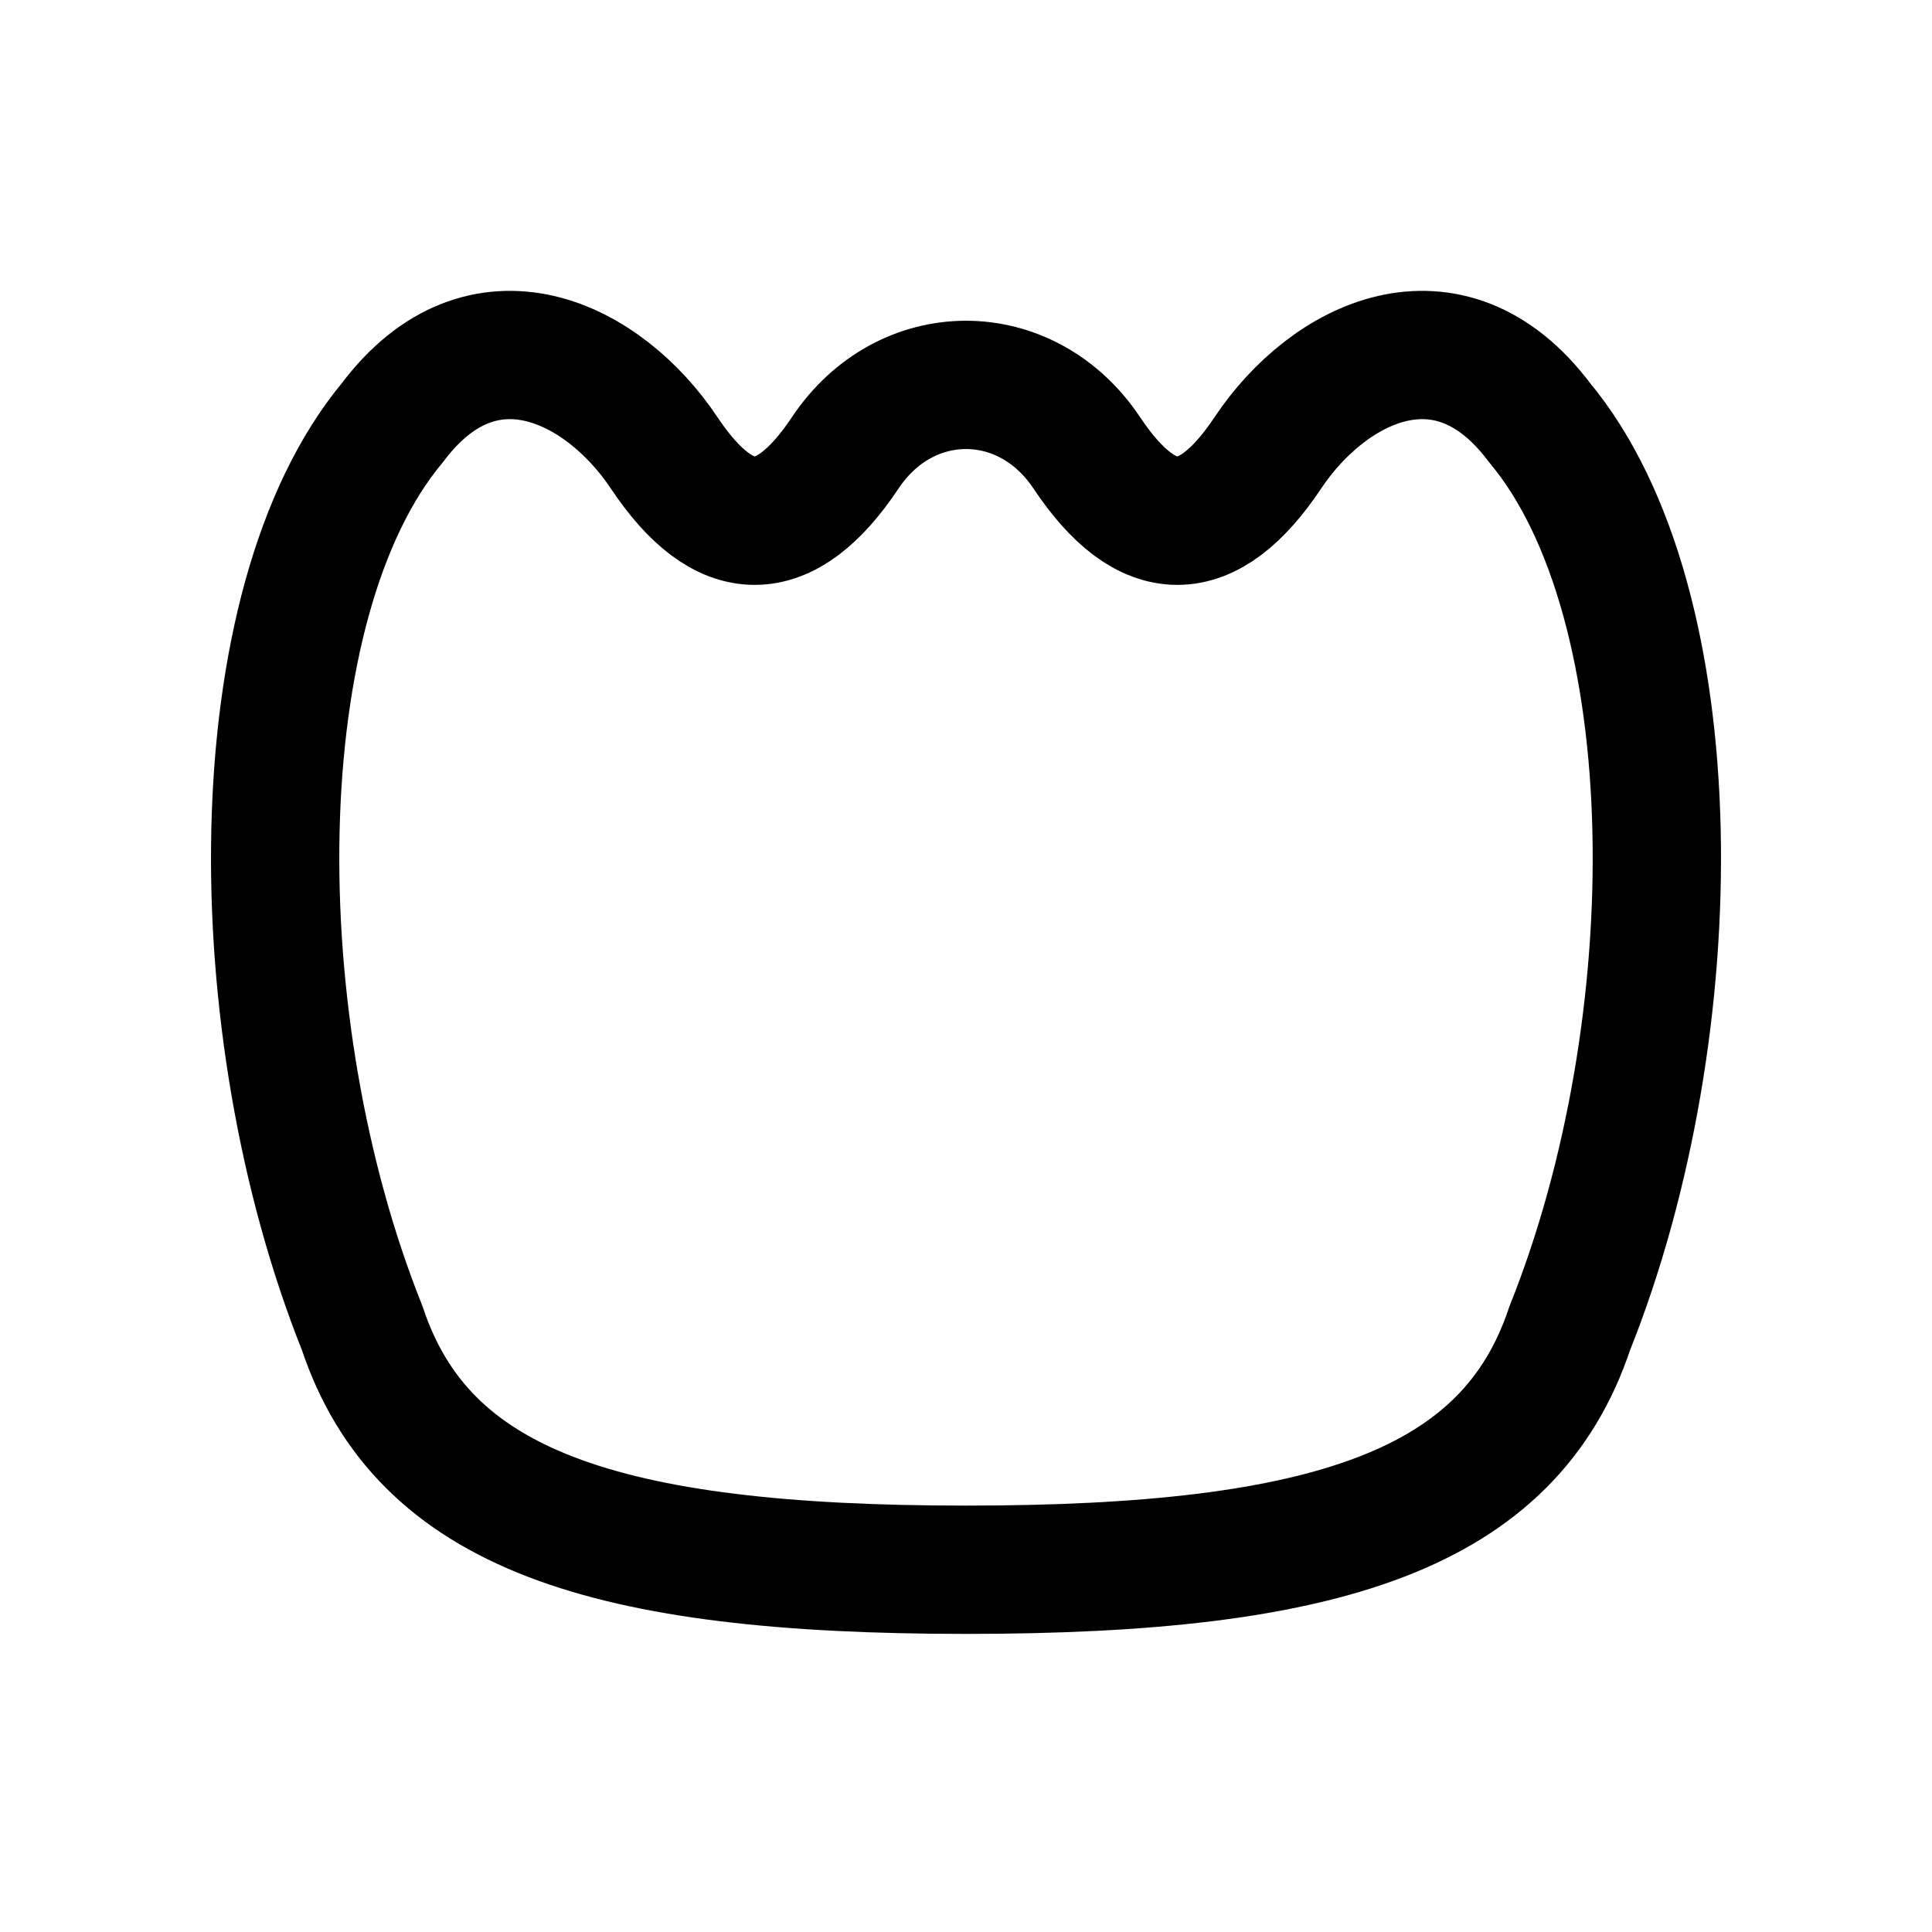
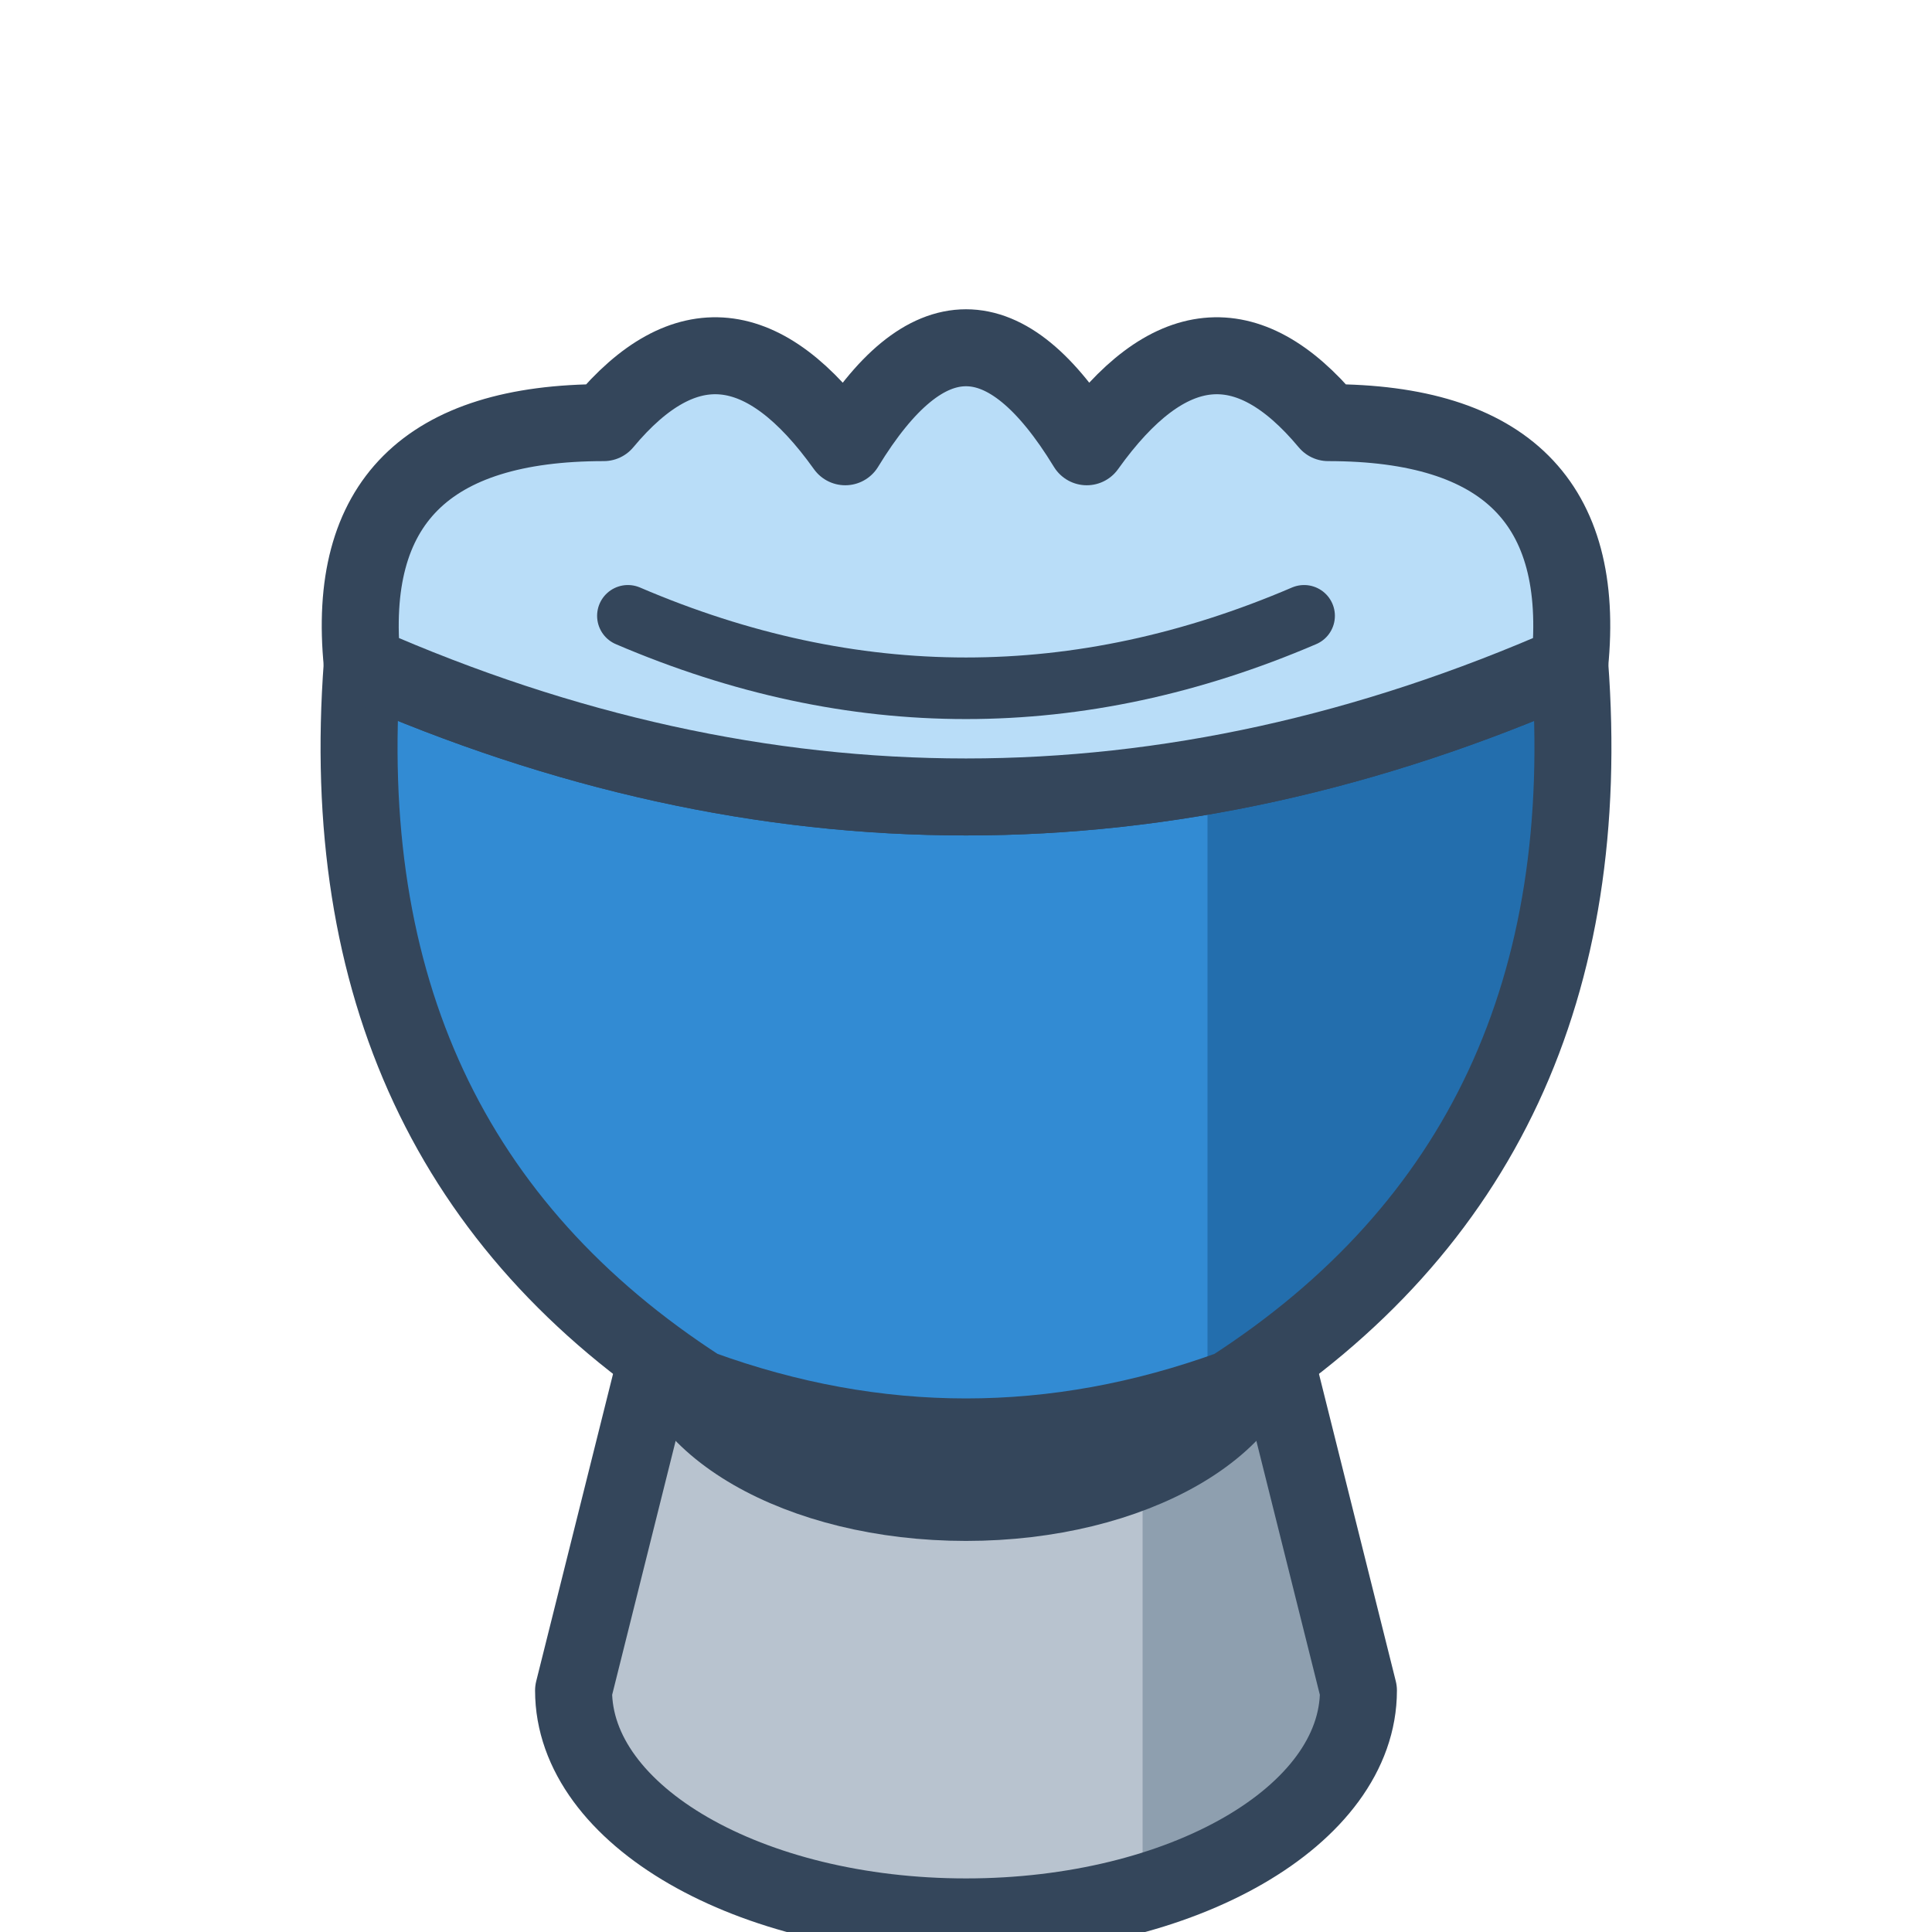
<svg xmlns="http://www.w3.org/2000/svg" viewBox="0 0 64 64">
-   <path d="M12 44C8 34 8 20 13 14C16 10 20 12 22 15C24 18 26 18 28 15C30 12 34 12 36 15C38 18 40 18 42 15C44 12 48 10 51 14C56 20 56 34 52 44C50 50 44 52 32 52C20 52 14 50 12 44Z" fill="none" stroke="currentColor" stroke-width="4.25" stroke-linejoin="round" stroke-linecap="round" />
+   <defs>
+     <clipPath id="clip-1">
+       <path d="M22 44L19 56A13 7.5 0 0 0 45 56L42 44Z" />
+     </clipPath>
+     <clipPath id="clip-2">
+       <path d="M12 22Q32 30.8 52 22Q53.2 38 40.8 46Q32 49.2 23.2 46Q10.8 38 12 22Z" />
+     </clipPath>
+   </defs>
+   <path d="M22 44L19 56A13 7.5 0 0 0 45 56L42 44Z" fill="#b8c3cf" />
+   <g clip-path="url(#clip-1)">
+     <path d="M37.85 0L64 0L64 64L37.85 64Z" fill="#8e9faf" />
+   </g>
+   <path d="M22 44L19 56A13 7.5 0 0 0 45 56L42 44" fill="none" stroke="#34465b" stroke-width="2.55" stroke-linejoin="round" stroke-linecap="round" />
+   <path d="M22 44A10 5.77 0 1 0 42 44A10 5.77 0 1 0 22 44Z" fill="#e2e8ef" stroke="#34465b" stroke-width="2.55" stroke-linejoin="round" stroke-linecap="round" />
+   <path d="M12 22Q32 30.8 52 22Q53.2 38 40.8 46Q32 49.2 23.2 46Q10.8 38 12 22Z" fill="#328bd3" />
+   <g clip-path="url(#clip-2)">
+     <path d="M40 0L64 0L64 64L40 64Z" fill="#236ead" />
+   </g>
+   <path d="M12 22Q32 30.8 52 22Q53.2 38 40.8 46Q32 49.2 23.2 46Q10.8 38 12 22Z" fill="none" stroke="#34465b" stroke-width="2.55" stroke-linejoin="round" stroke-linecap="round" />
+   <path d="M12 22Q11.2 14 20 14Q24 9.2 28 14.8Q32 8.24 36 14.8Q40 9.2 44 14Q52.8 14 52 22Q32 30.8 12 22Z" fill="#b9ddf8" stroke="#34465b" stroke-width="2.55" stroke-linejoin="round" stroke-linecap="round" />
+   <path d="M20.8 20.4Q32 25.2 43.2 20.4" fill="none" stroke="#34465b" stroke-width="2.04" stroke-linejoin="round" stroke-linecap="round" />
</svg>
